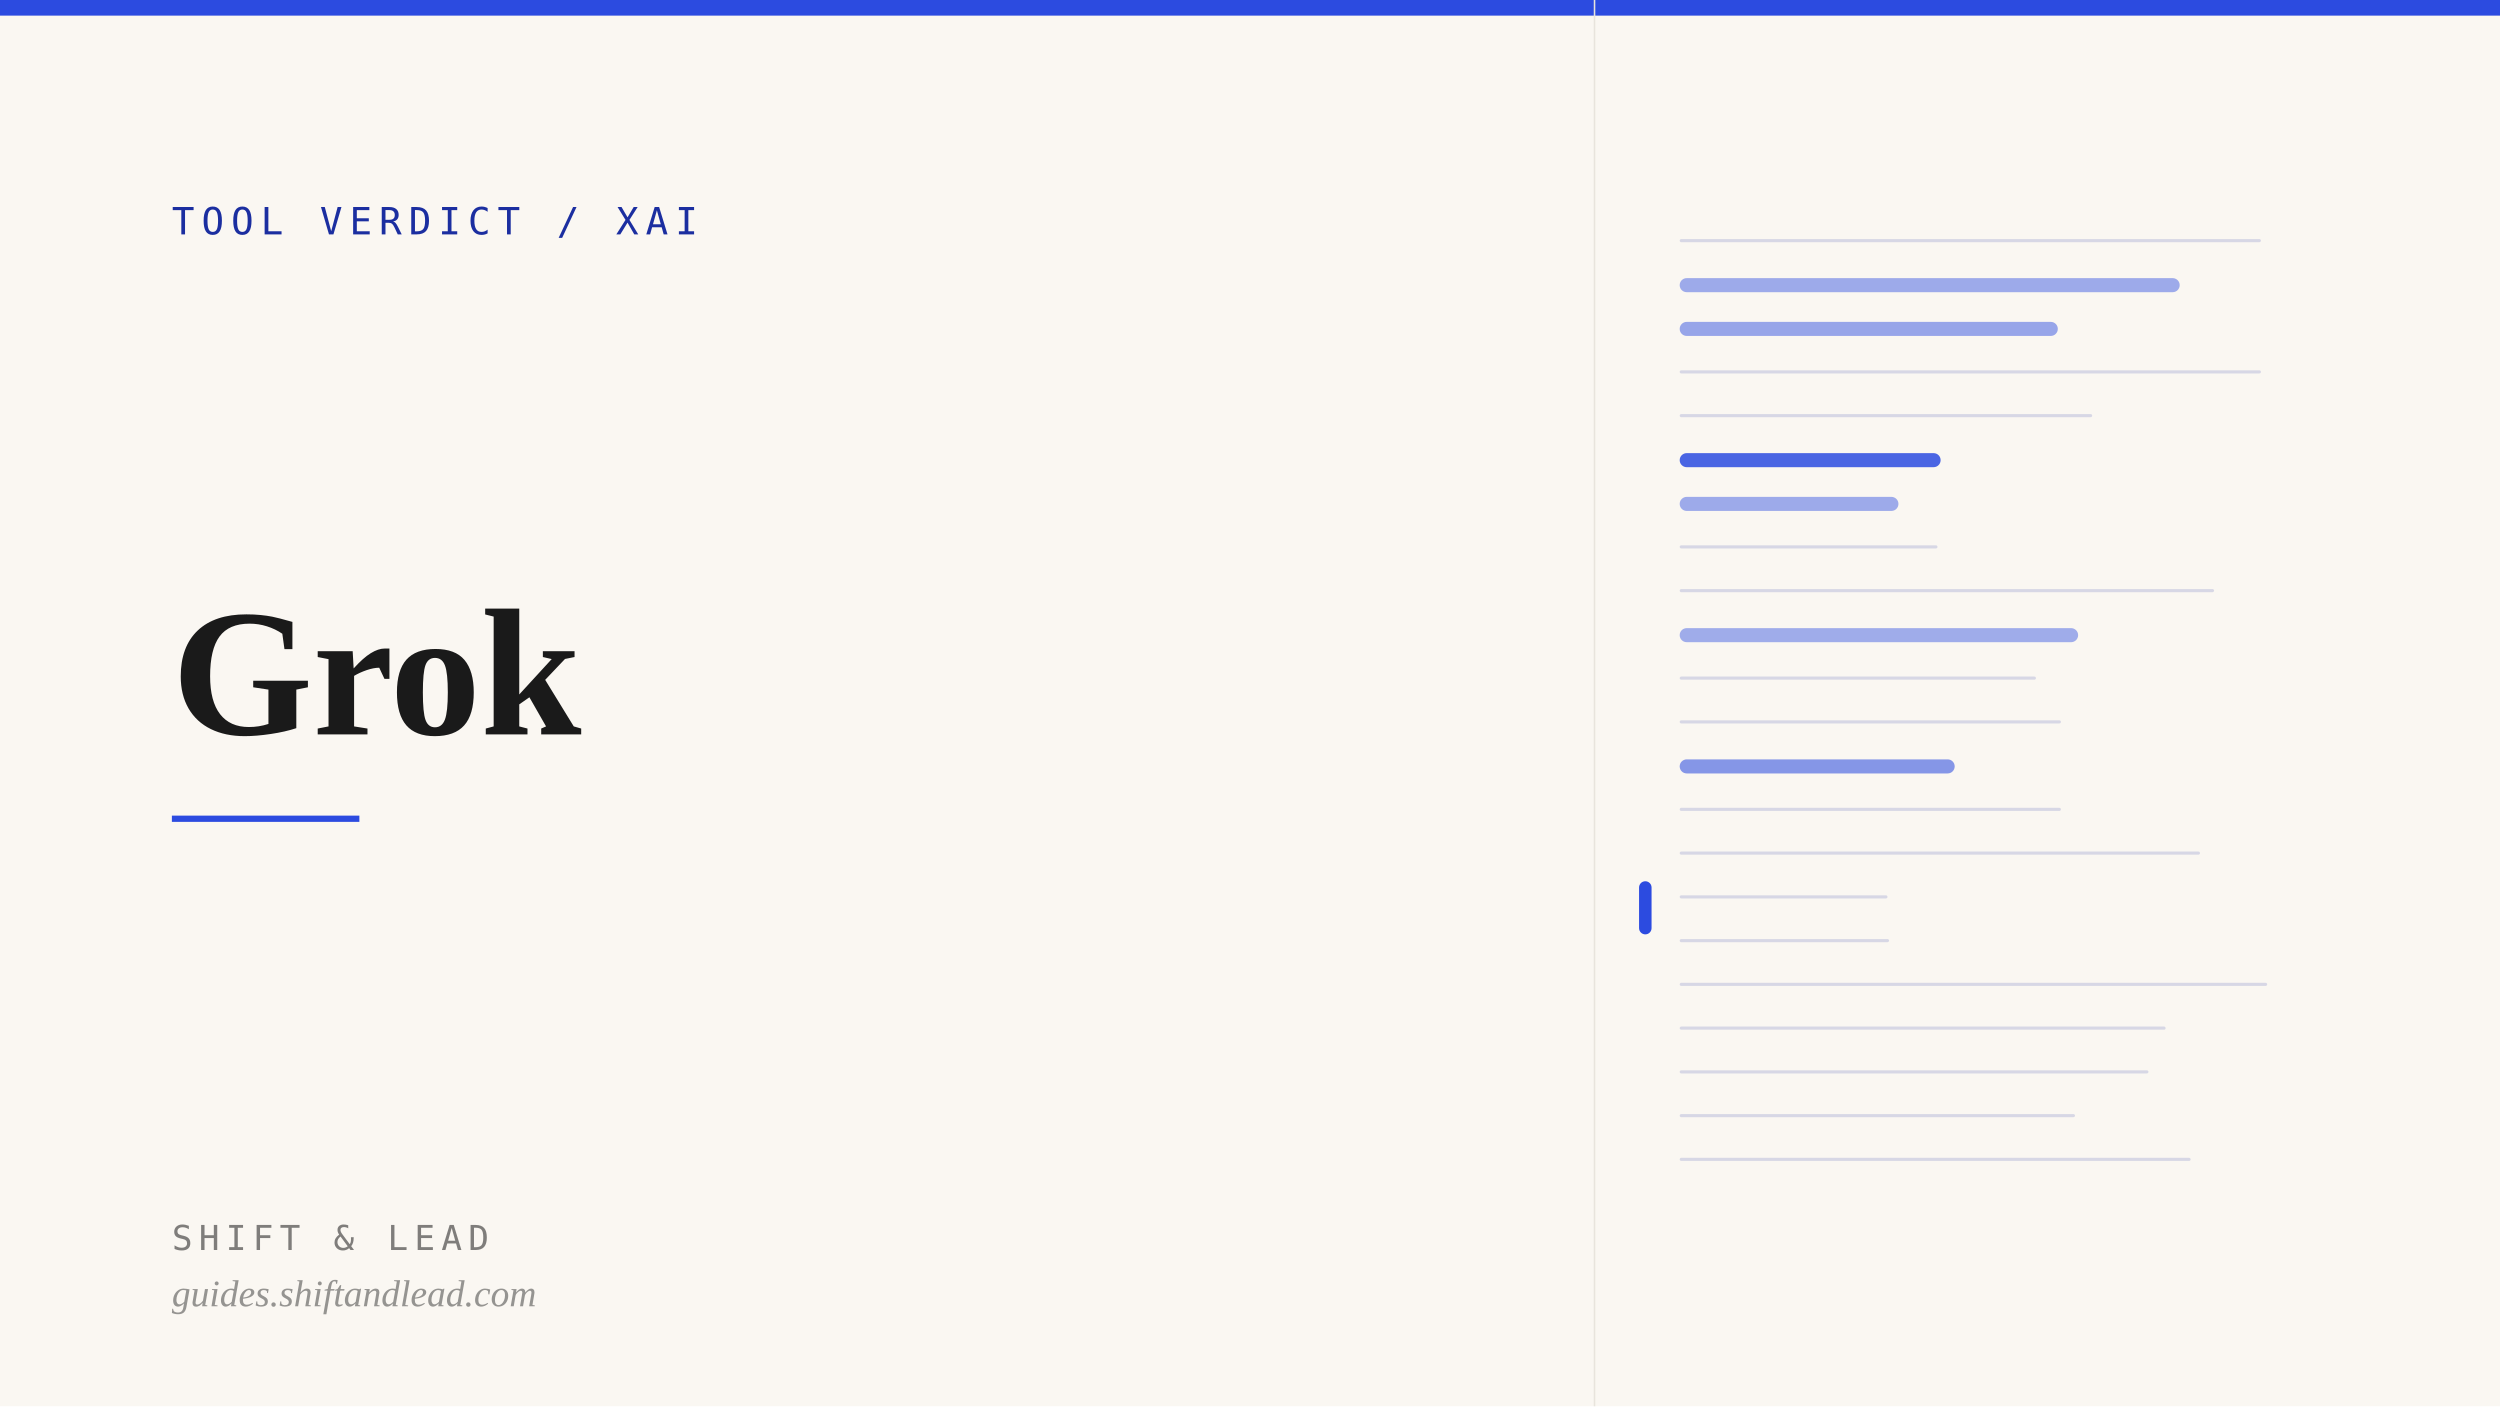
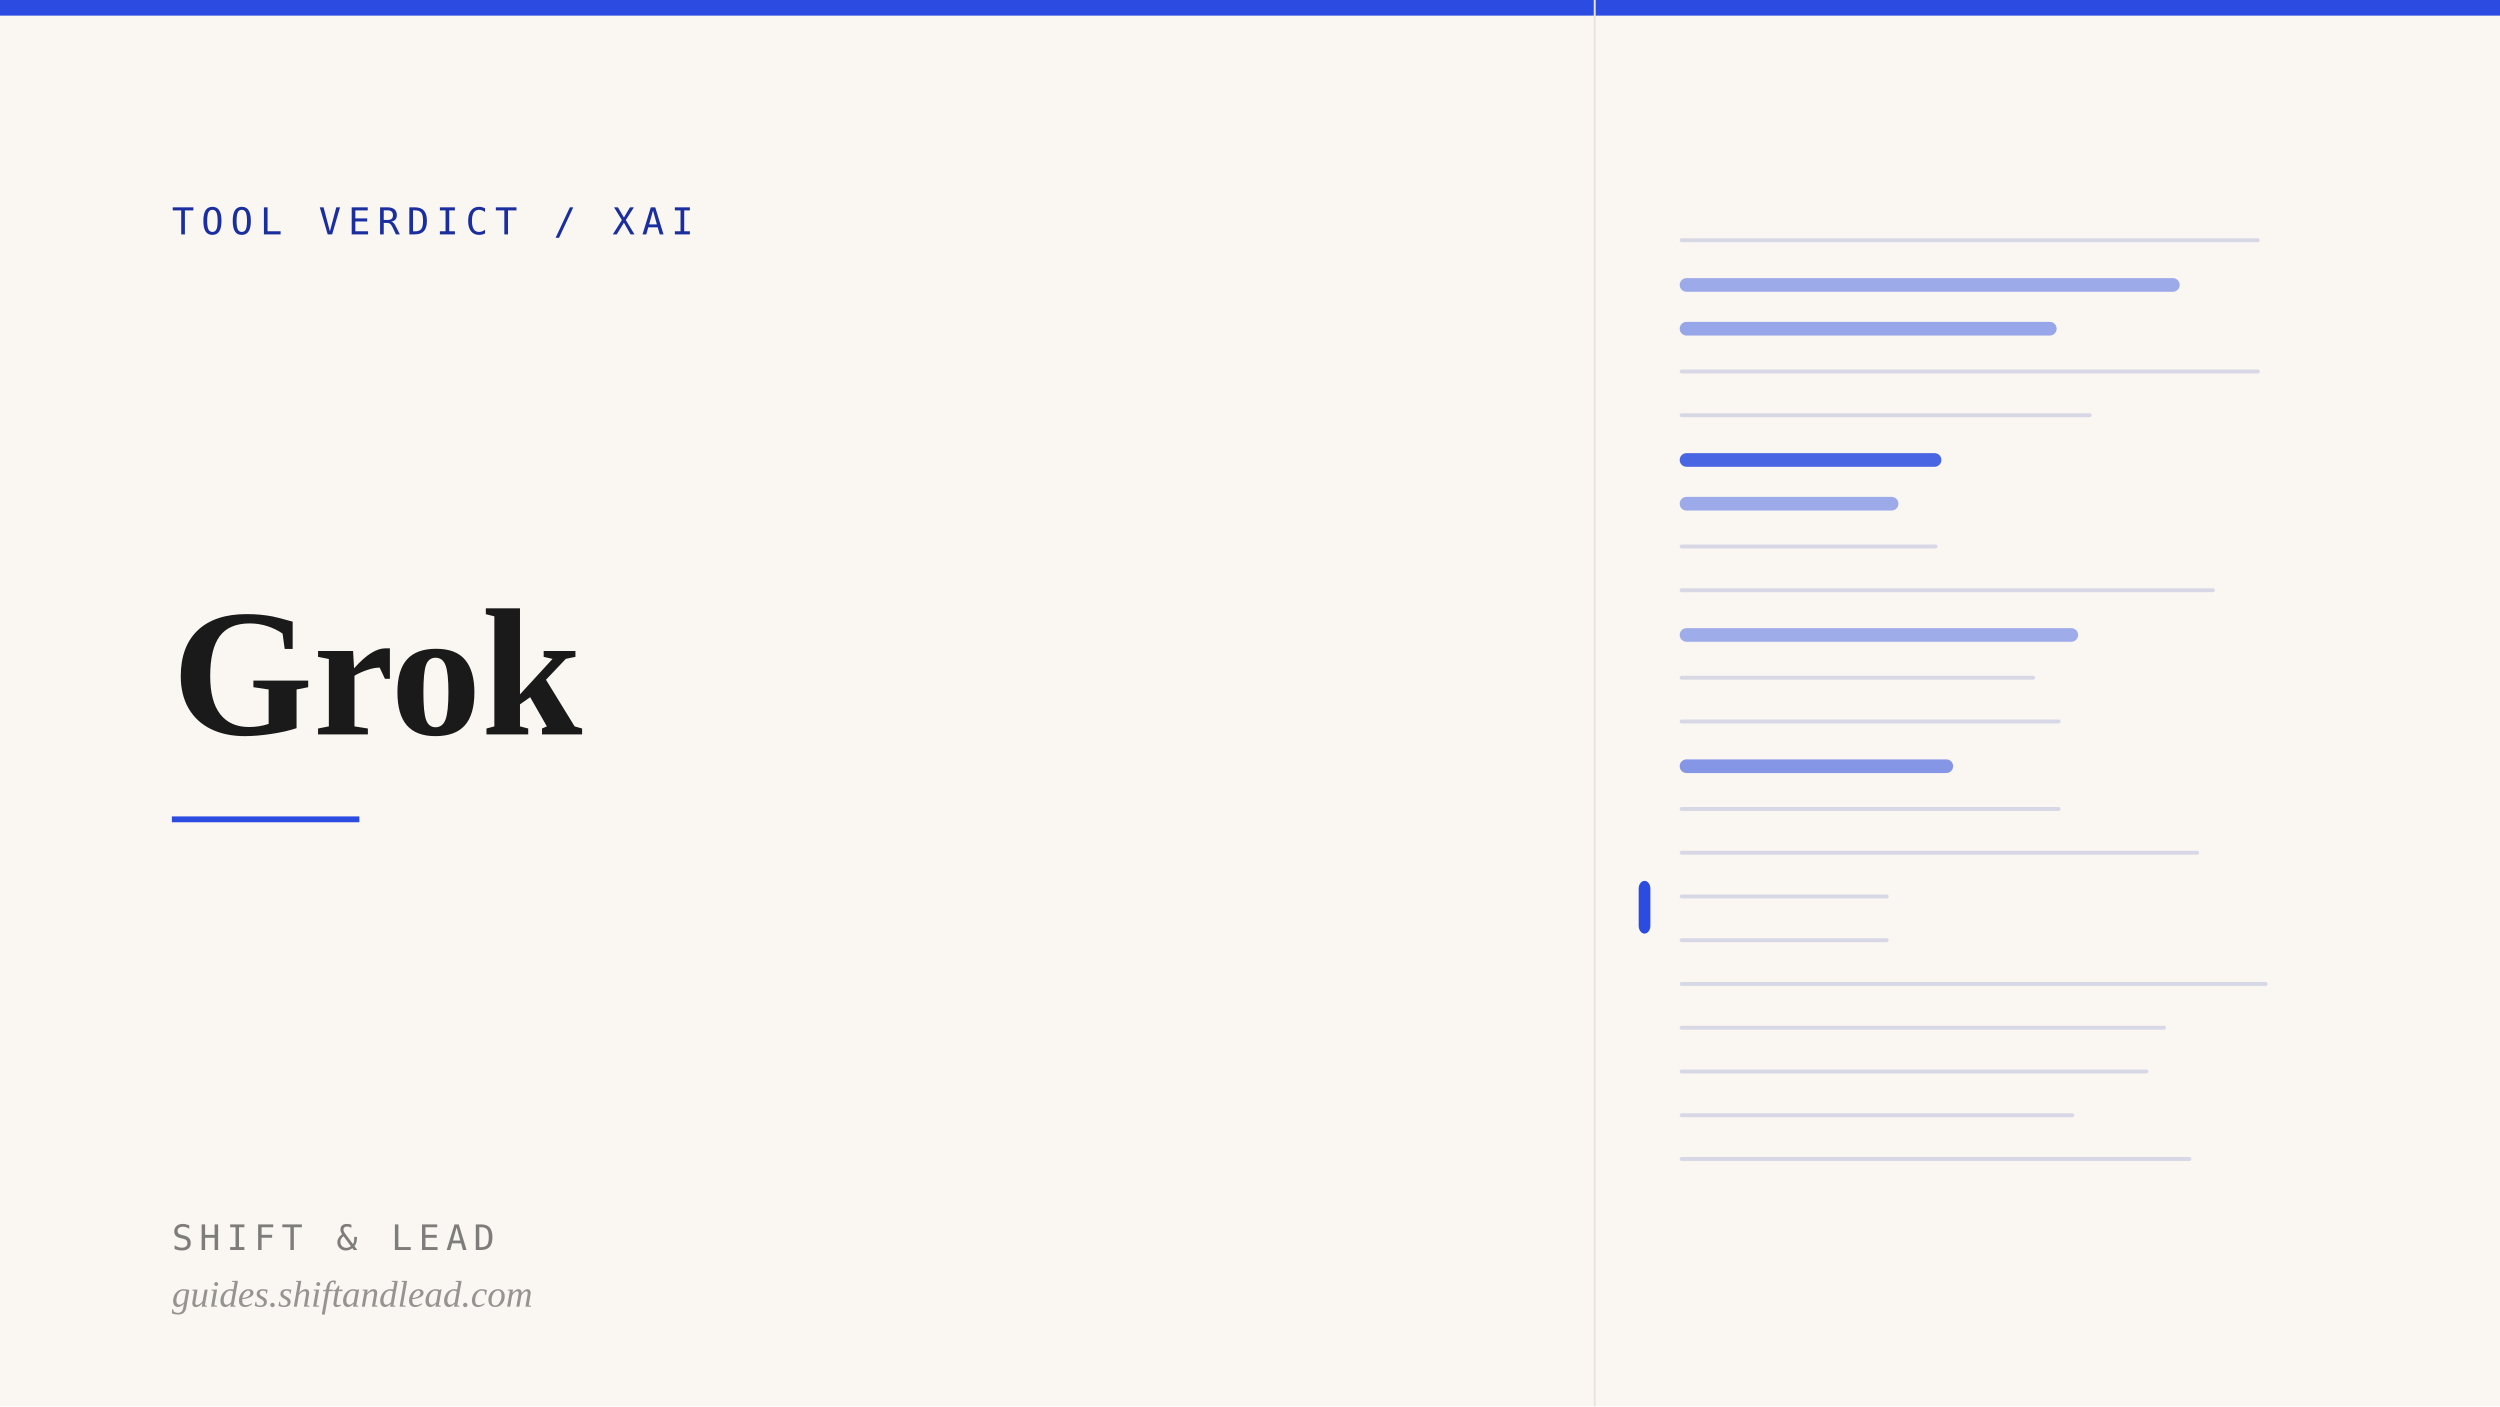
- <svg xmlns="http://www.w3.org/2000/svg" viewBox="0 0 1600 900" width="1600" height="900" role="img" aria-label="Grok">
-   <rect width="1600" height="900" fill="#FAF7F2" />
-   <rect x="0" y="0" width="1600" height="10" fill="#2C4BE0" />
-   <rect x="1020" y="0" width="1" height="900" fill="#E8E4DD" />
+ <svg xmlns="http://www.w3.org/2000/svg" viewBox="0 0 1280 720" width="1280" height="720" role="img" aria-label="Grok">
+   <rect width="1280" height="720" fill="#FAF7F2" />
+   <rect x="0" y="0" width="1280" height="8" fill="#2C4BE0" />
+   <rect x="816" y="0" width="1" height="720" fill="#E8E4DD" />
  <g>
-     <rect x="1075" y="153" width="372" height="2" rx="1" fill="#1B2EA0" opacity="0.16" />
-     <rect x="1075" y="178" width="320" height="9" rx="4.5" fill="#2C4BE0" opacity="0.45" />
-     <rect x="1075" y="206" width="242" height="9" rx="4.5" fill="#2C4BE0" opacity="0.48" />
-     <rect x="1075" y="237" width="372" height="2" rx="1" fill="#1B2EA0" opacity="0.16" />
-     <rect x="1075" y="265" width="264" height="2" rx="1" fill="#1B2EA0" opacity="0.16" />
-     <rect x="1075" y="290" width="167" height="9" rx="4.5" fill="#2C4BE0" opacity="0.85" />
-     <rect x="1075" y="318" width="140" height="9" rx="4.5" fill="#2C4BE0" opacity="0.45" />
-     <rect x="1075" y="349" width="165" height="2" rx="1" fill="#1B2EA0" opacity="0.16" />
-     <rect x="1075" y="377" width="342" height="2" rx="1" fill="#1B2EA0" opacity="0.16" />
-     <rect x="1075" y="402" width="255" height="9" rx="4.5" fill="#2C4BE0" opacity="0.44" />
-     <rect x="1075" y="433" width="228" height="2" rx="1" fill="#1B2EA0" opacity="0.16" />
-     <rect x="1075" y="461" width="244" height="2" rx="1" fill="#1B2EA0" opacity="0.16" />
-     <rect x="1075" y="486" width="176" height="9" rx="4.5" fill="#2C4BE0" opacity="0.57" />
-     <rect x="1075" y="517" width="244" height="2" rx="1" fill="#1B2EA0" opacity="0.16" />
-     <rect x="1075" y="545" width="333" height="2" rx="1" fill="#1B2EA0" opacity="0.16" />
-     <rect x="1075" y="573" width="133" height="2" rx="1" fill="#1B2EA0" opacity="0.16" />
-     <rect x="1075" y="601" width="134" height="2" rx="1" fill="#1B2EA0" opacity="0.16" />
-     <rect x="1075" y="629" width="376" height="2" rx="1" fill="#1B2EA0" opacity="0.16" />
-     <rect x="1075" y="657" width="311" height="2" rx="1" fill="#1B2EA0" opacity="0.16" />
-     <rect x="1075" y="685" width="300" height="2" rx="1" fill="#1B2EA0" opacity="0.16" />
-     <rect x="1075" y="713" width="253" height="2" rx="1" fill="#1B2EA0" opacity="0.16" />
-     <rect x="1075" y="741" width="327" height="2" rx="1" fill="#1B2EA0" opacity="0.16" />
-     <rect x="1049" y="564" width="8" height="34" rx="4" fill="#2C4BE0" />
+     <rect x="860" y="122" width="297" height="2" rx="1" fill="#1B2EA0" opacity="0.16" />
+     <rect x="860" y="142.4" width="256" height="7" rx="3.5" fill="#2C4BE0" opacity="0.45" />
+     <rect x="860" y="164.8" width="193" height="7" rx="3.5" fill="#2C4BE0" opacity="0.48" />
+     <rect x="860" y="189.2" width="297" height="2" rx="1" fill="#1B2EA0" opacity="0.16" />
+     <rect x="860" y="211.6" width="211" height="2" rx="1" fill="#1B2EA0" opacity="0.16" />
+     <rect x="860" y="232" width="134" height="7" rx="3.5" fill="#2C4BE0" opacity="0.85" />
+     <rect x="860" y="254.4" width="112" height="7" rx="3.5" fill="#2C4BE0" opacity="0.45" />
+     <rect x="860" y="278.8" width="132" height="2" rx="1" fill="#1B2EA0" opacity="0.16" />
+     <rect x="860" y="301.2" width="274" height="2" rx="1" fill="#1B2EA0" opacity="0.16" />
+     <rect x="860" y="321.6" width="204" height="7" rx="3.5" fill="#2C4BE0" opacity="0.44" />
+     <rect x="860" y="346" width="182" height="2" rx="1" fill="#1B2EA0" opacity="0.16" />
+     <rect x="860" y="368.4" width="195" height="2" rx="1" fill="#1B2EA0" opacity="0.16" />
+     <rect x="860" y="388.8" width="140" height="7" rx="3.5" fill="#2C4BE0" opacity="0.57" />
+     <rect x="860" y="413.2" width="195" height="2" rx="1" fill="#1B2EA0" opacity="0.16" />
+     <rect x="860" y="435.6" width="266" height="2" rx="1" fill="#1B2EA0" opacity="0.16" />
+     <rect x="860" y="458" width="107" height="2" rx="1" fill="#1B2EA0" opacity="0.16" />
+     <rect x="860" y="480.4" width="107" height="2" rx="1" fill="#1B2EA0" opacity="0.16" />
+     <rect x="860" y="502.8" width="301" height="2" rx="1" fill="#1B2EA0" opacity="0.16" />
+     <rect x="860" y="525.2" width="249" height="2" rx="1" fill="#1B2EA0" opacity="0.16" />
+     <rect x="860" y="547.6" width="240" height="2" rx="1" fill="#1B2EA0" opacity="0.16" />
+     <rect x="860" y="570" width="202" height="2" rx="1" fill="#1B2EA0" opacity="0.16" />
+     <rect x="860" y="592.4" width="262" height="2" rx="1" fill="#1B2EA0" opacity="0.16" />
+     <rect x="839" y="451" width="6" height="27" rx="4" fill="#2C4BE0" />
  </g>
-   <text x="110" y="150" font-family="ui-monospace,'SF Mono',Menlo,monospace" font-size="24" letter-spacing="4.5" fill="#1B2EA0">TOOL VERDICT / XAI</text>
-   <text y="470" font-family="Georgia,'Times New Roman',serif" font-size="116" font-weight="700" fill="#1a1a1a">
-     <tspan x="110" dy="0">Grok</tspan>
+   <text x="88" y="120" font-family="ui-monospace,'SF Mono',Menlo,monospace" font-size="19" letter-spacing="3.6" fill="#1B2EA0">TOOL VERDICT / XAI</text>
+   <text y="376" font-family="Georgia,'Times New Roman',serif" font-size="93" font-weight="700" fill="#1a1a1a">
+     <tspan x="88" dy="0">Grok</tspan>
  </text>
-   <rect x="110" y="522" width="120" height="4" fill="#2C4BE0" />
-   <text x="110" y="800" font-family="ui-monospace,'SF Mono',Menlo,monospace" font-size="22" letter-spacing="4" fill="#1a1a1a" opacity="0.55">SHIFT &amp; LEAD</text>
-   <text x="110" y="836" font-family="Georgia,'Times New Roman',serif" font-size="24" font-style="italic" fill="#1a1a1a" opacity="0.45">guides.shiftandlead.com</text>
+   <rect x="88" y="418" width="96" height="3" fill="#2C4BE0" />
+   <text x="88" y="640" font-family="ui-monospace,'SF Mono',Menlo,monospace" font-size="18" letter-spacing="3.2" fill="#1a1a1a" opacity="0.55">SHIFT &amp; LEAD</text>
+   <text x="88" y="669" font-family="Georgia,'Times New Roman',serif" font-size="19" font-style="italic" fill="#1a1a1a" opacity="0.45">guides.shiftandlead.com</text>
</svg>
